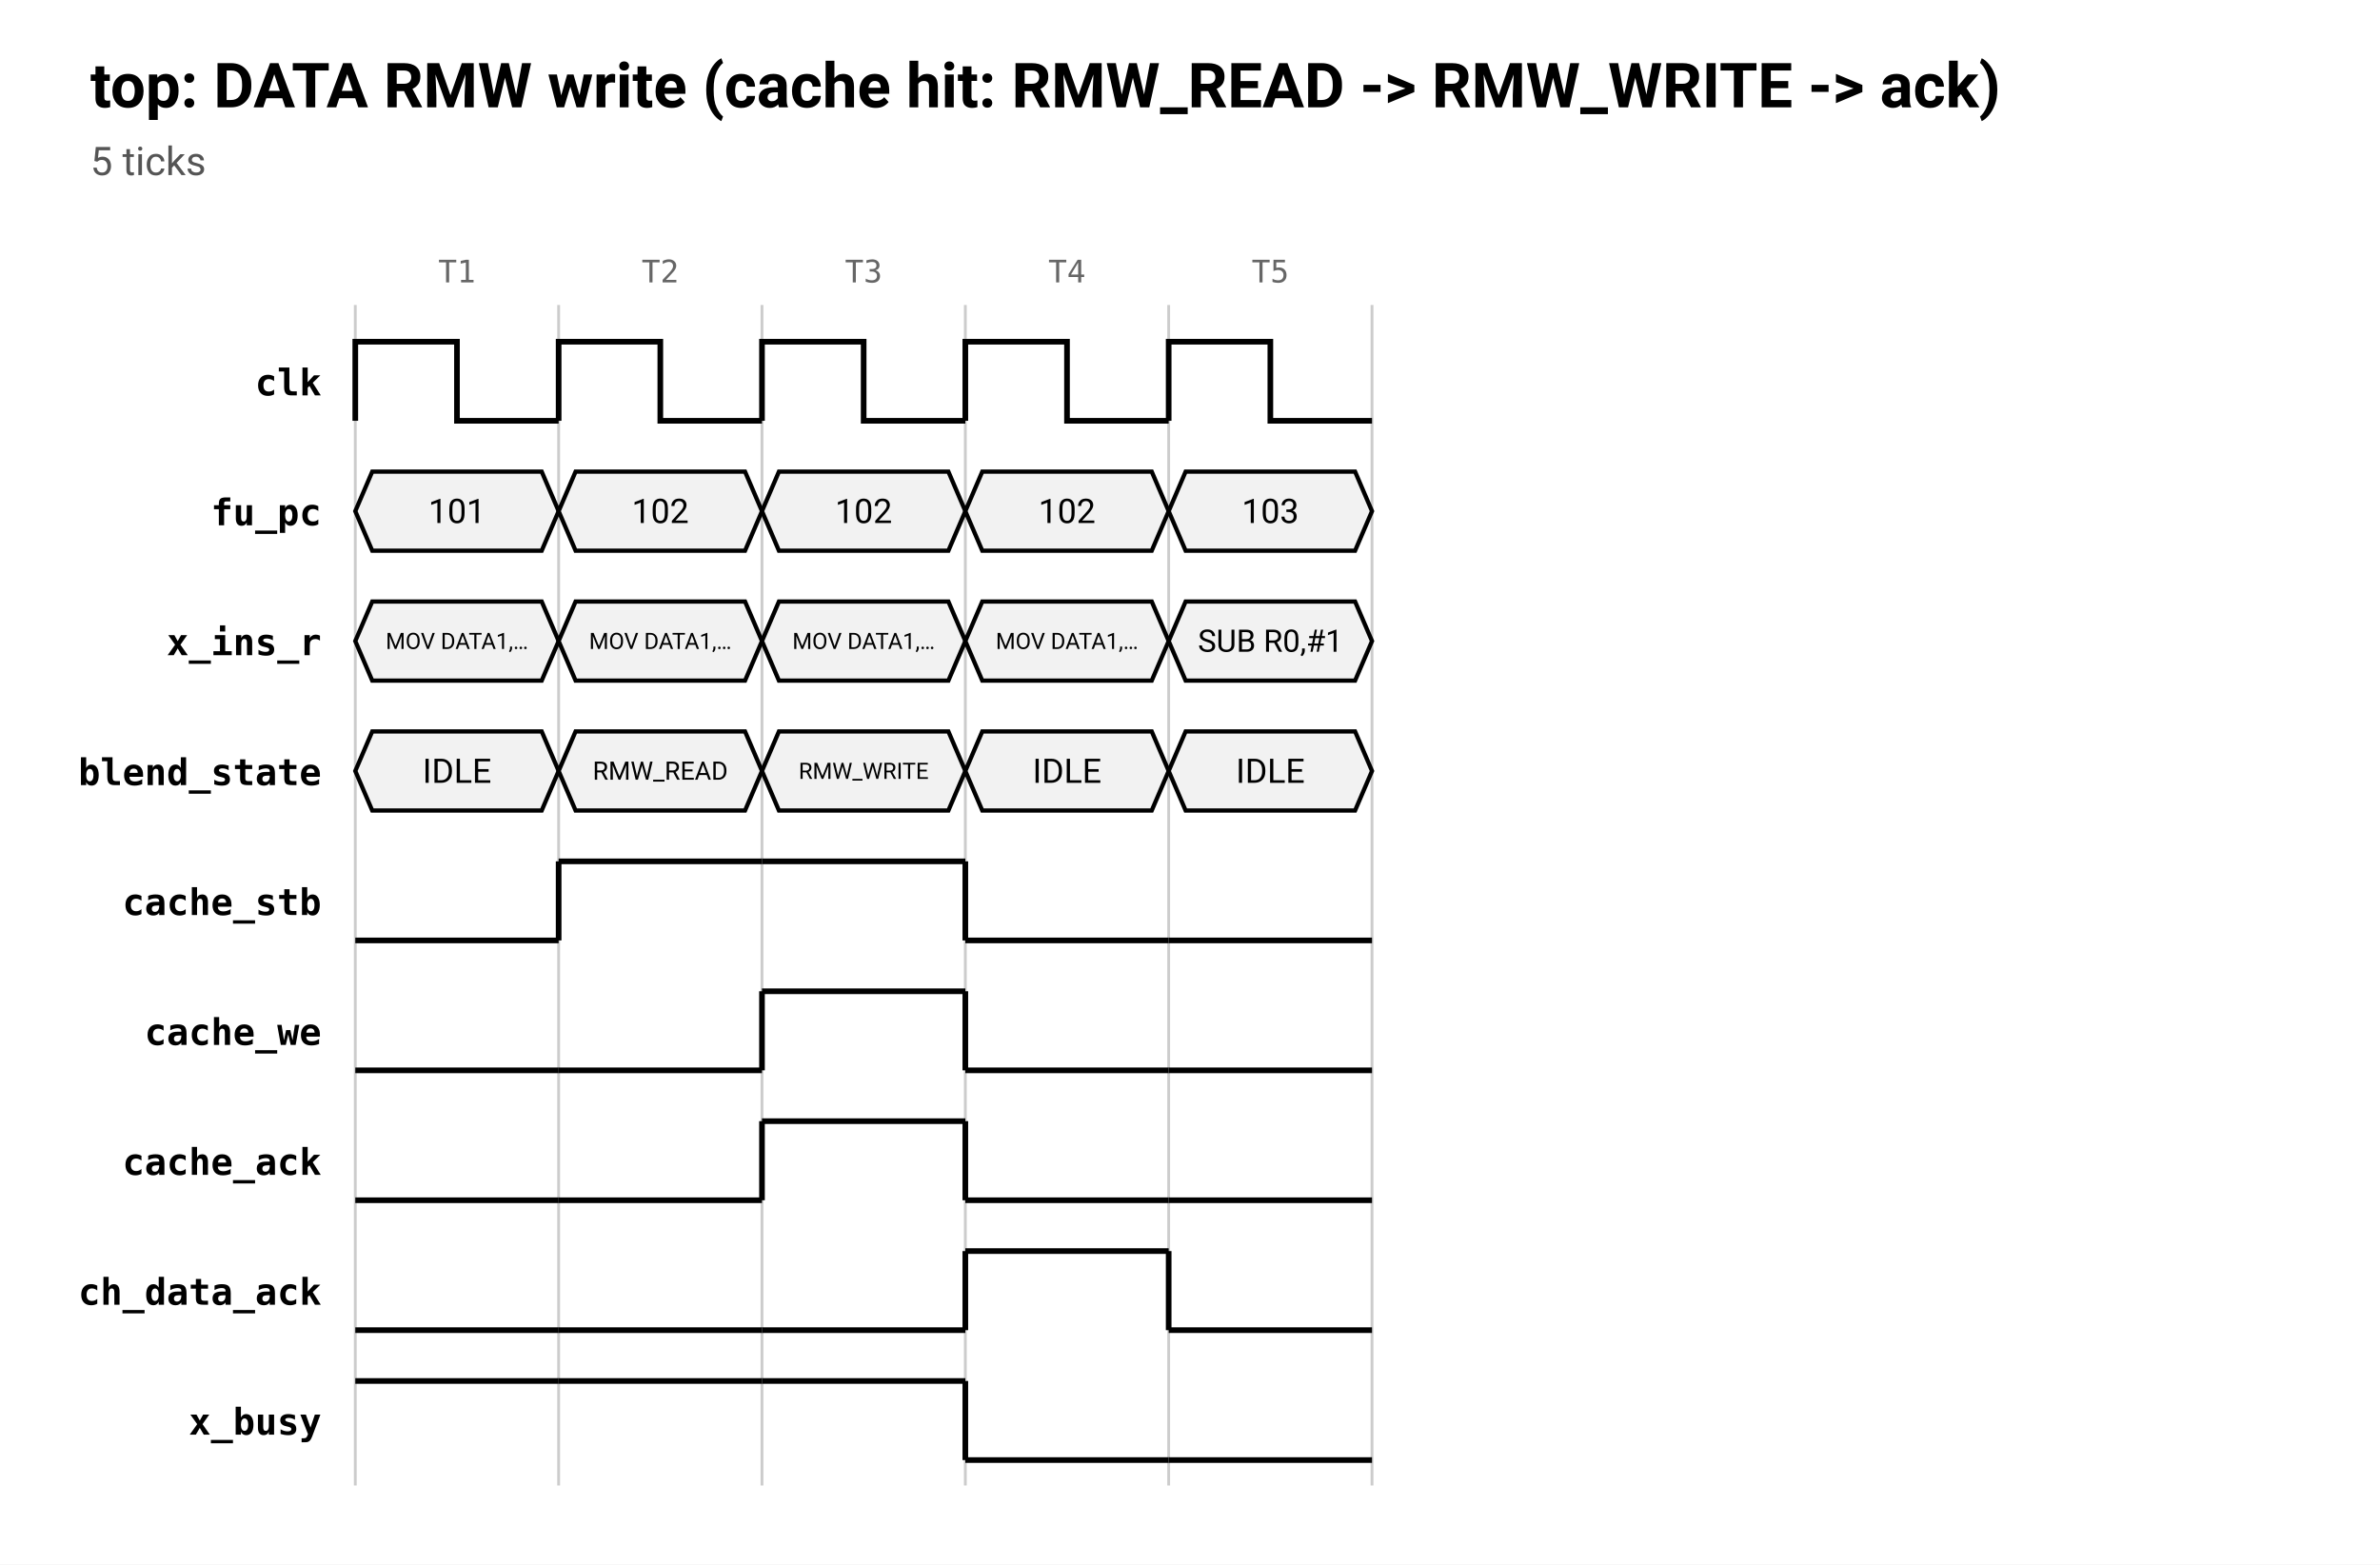
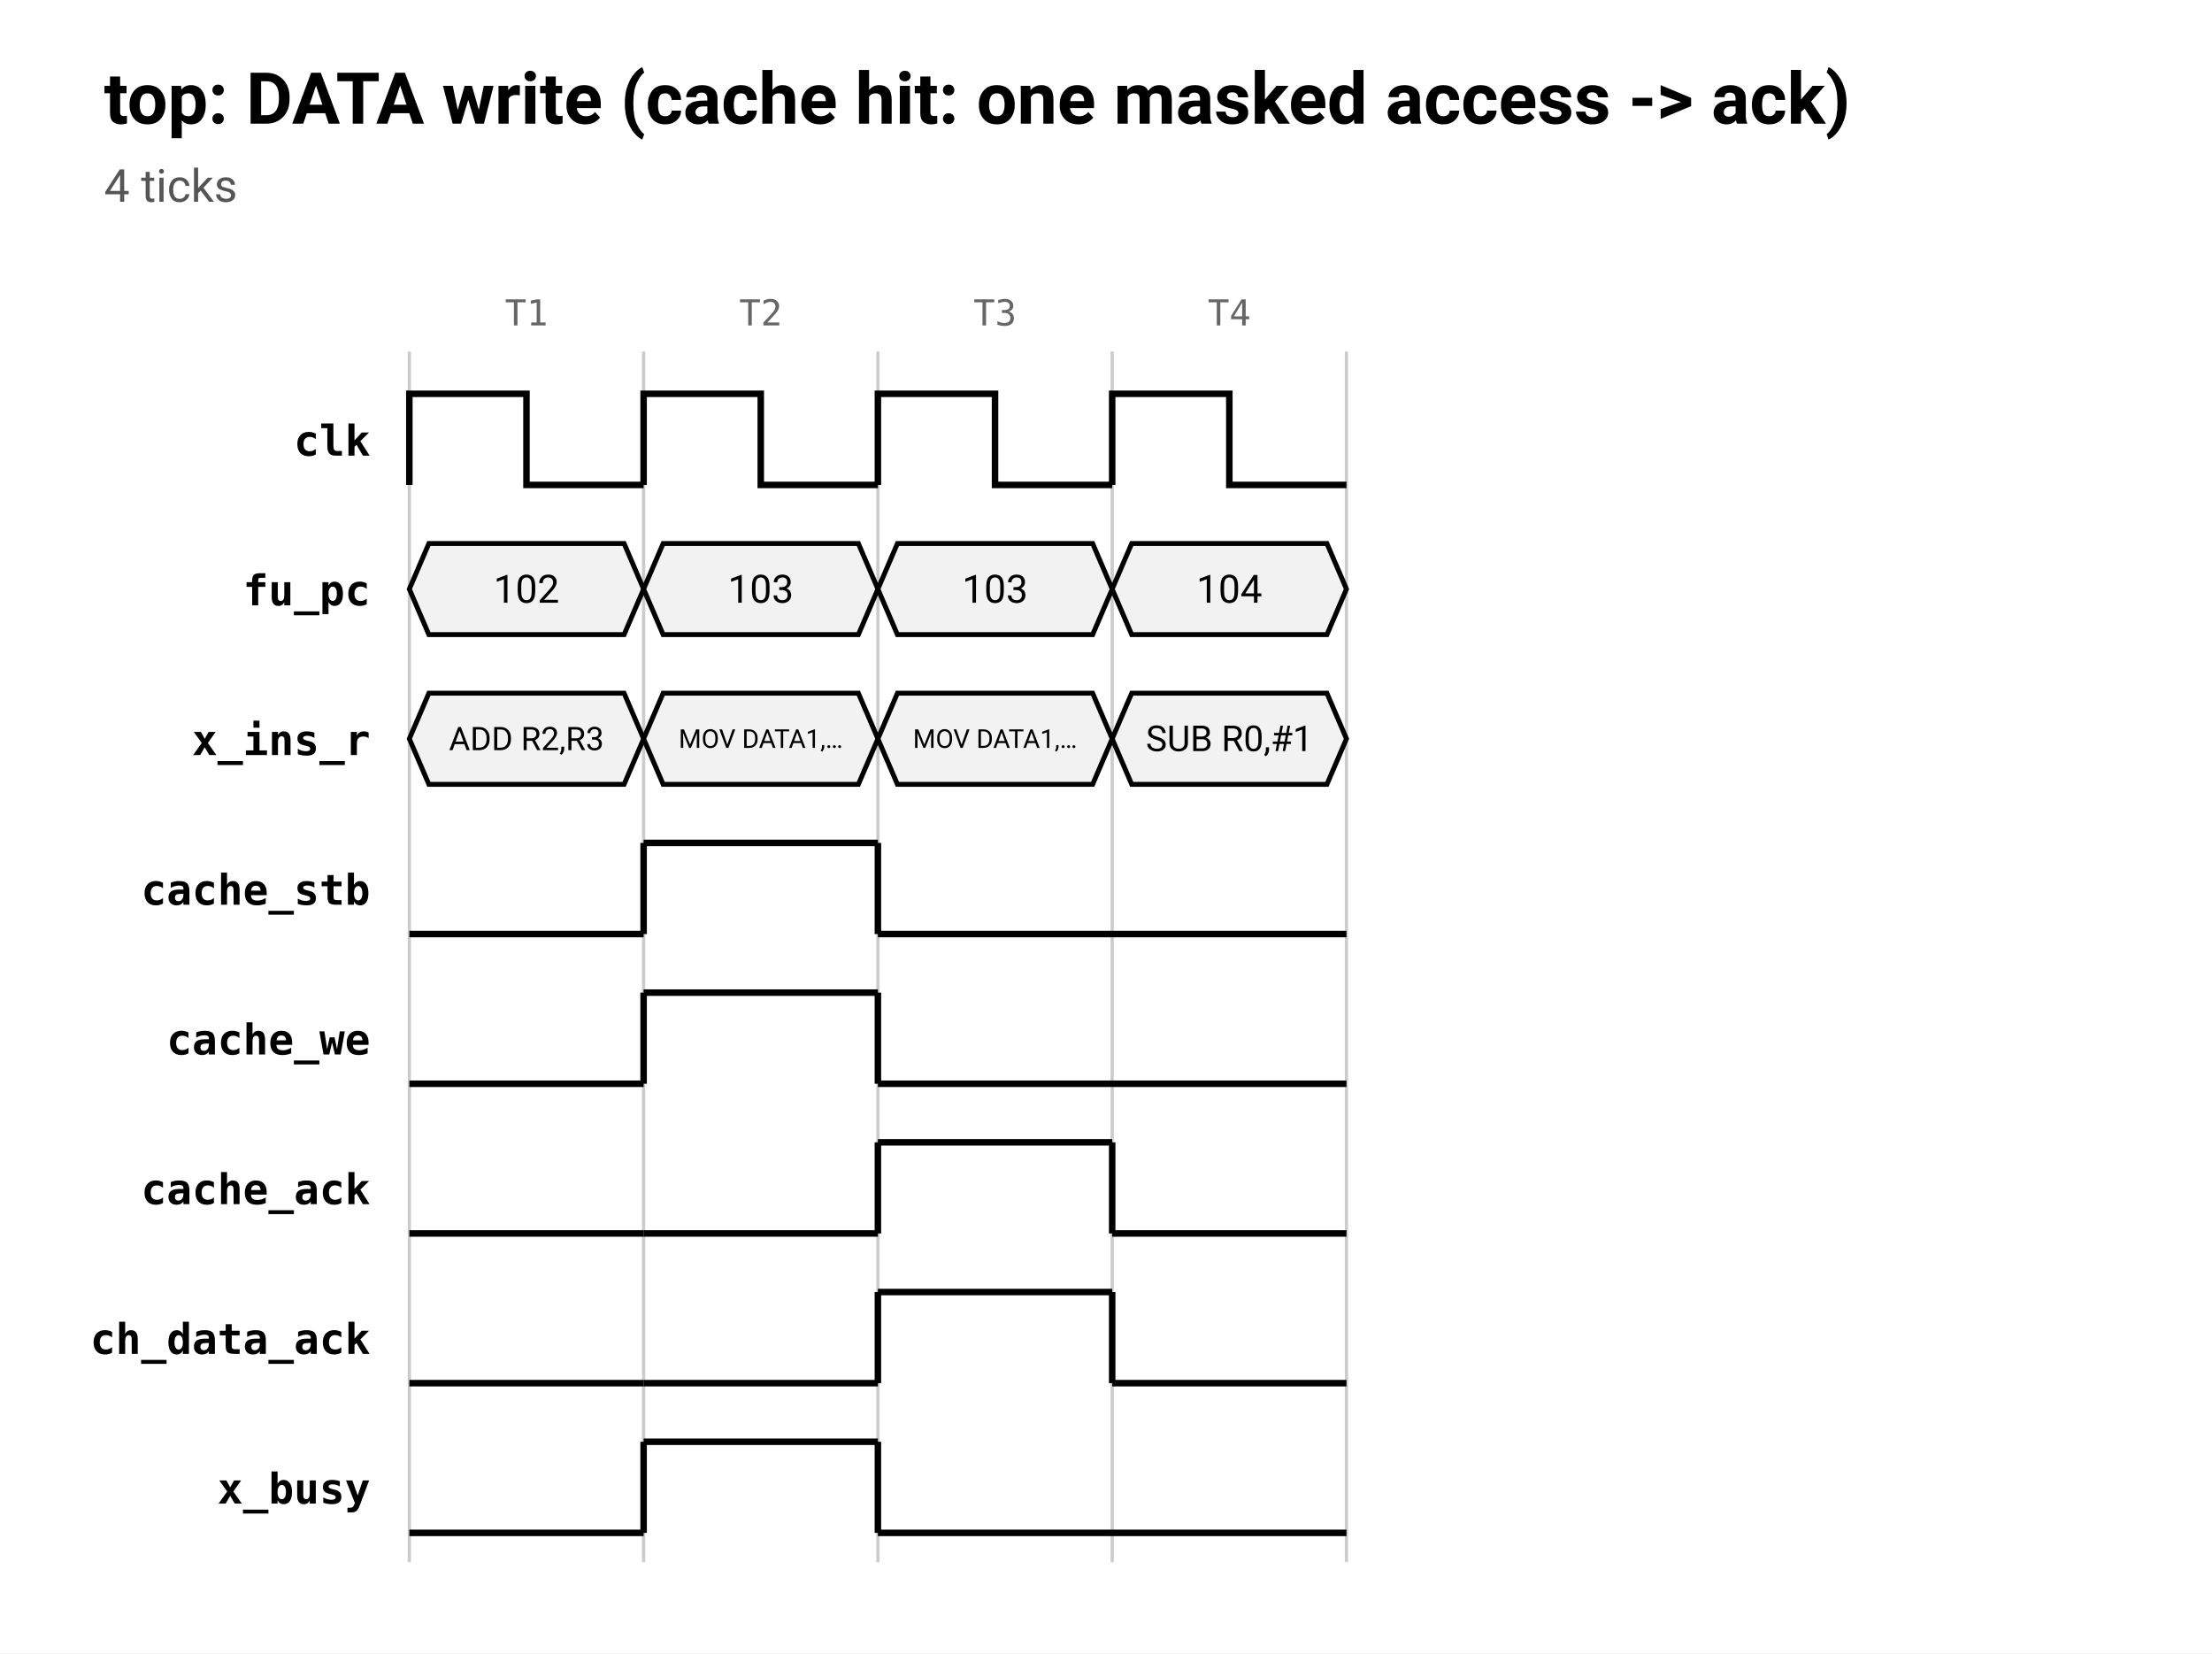
- <svg xmlns="http://www.w3.org/2000/svg" width="842.7" height="554" viewBox="0 0 842.7 554">
+ <svg xmlns="http://www.w3.org/2000/svg" width="679.8" height="508" viewBox="0 0 679.8 508">
  <defs>
    <pattern id="hatch" width="6" height="6" patternUnits="userSpaceOnUse" patternTransform="rotate(45)">
      <rect width="6" height="6" fill="#FFFFFF" />
      <line x1="0" y1="0" x2="0" y2="6" stroke="#B0B0B0" stroke-width="2" />
    </pattern>
    <pattern id="xpat" width="8" height="8" patternUnits="userSpaceOnUse">
      <rect width="8" height="8" fill="#FFFFFF" />
      <path d="M0 0L8 8M8 0L0 8" stroke="#C07070" stroke-width="1" />
    </pattern>
    <marker id="arr" viewBox="0 0 10 10" refX="9" refY="5" markerWidth="8" markerHeight="8" orient="auto">
      <path d="M0 0L10 5L0 10z" fill="#000000" />
    </marker>
  </defs>
  <style>text{font-family:-apple-system,BlinkMacSystemFont,"Segoe UI",Roboto,Helvetica,Arial,sans-serif}.m{font-family:ui-monospace,Menlo,Consolas,"DejaVu Sans Mono",monospace}</style>
-   <rect width="842.7" height="554" fill="#FFFFFF" />
-   <text x="32" y="38" font-size="22" font-weight="700" fill="#000000">top: DATA RMW write (cache hit: RMW_READ -&gt; RMW_WRITE -&gt; ack)</text>
-   <text x="32" y="62" font-size="14" fill="#555555">5 ticks</text>
-   <line x1="125.8" y1="108" x2="125.8" y2="526" stroke="#CCCCCC" stroke-width="1" />
+   <rect width="679.8" height="508" fill="#FFFFFF" />
+   <text x="32" y="38" font-size="22" font-weight="700" fill="#000000">top: DATA write (cache hit: one masked access -&gt; ack)</text>
+   <text x="32" y="62" font-size="14" fill="#555555">4 ticks</text>
+   <line x1="125.8" y1="108" x2="125.8" y2="480" stroke="#CCCCCC" stroke-width="1" />
  <text x="161.8" y="100" font-size="11" text-anchor="middle" fill="#666666" class="m">T1</text>
-   <line x1="197.8" y1="108" x2="197.8" y2="526" stroke="#CCCCCC" stroke-width="1" />
+   <line x1="197.8" y1="108" x2="197.8" y2="480" stroke="#CCCCCC" stroke-width="1" />
  <text x="233.8" y="100" font-size="11" text-anchor="middle" fill="#666666" class="m">T2</text>
-   <line x1="269.8" y1="108" x2="269.8" y2="526" stroke="#CCCCCC" stroke-width="1" />
+   <line x1="269.8" y1="108" x2="269.8" y2="480" stroke="#CCCCCC" stroke-width="1" />
  <text x="305.8" y="100" font-size="11" text-anchor="middle" fill="#666666" class="m">T3</text>
-   <line x1="341.8" y1="108" x2="341.8" y2="526" stroke="#CCCCCC" stroke-width="1" />
+   <line x1="341.8" y1="108" x2="341.8" y2="480" stroke="#CCCCCC" stroke-width="1" />
  <text x="377.8" y="100" font-size="11" text-anchor="middle" fill="#666666" class="m">T4</text>
-   <line x1="413.8" y1="108" x2="413.8" y2="526" stroke="#CCCCCC" stroke-width="1" />
-   <text x="449.8" y="100" font-size="11" text-anchor="middle" fill="#666666" class="m">T5</text>
-   <line x1="485.8" y1="108" x2="485.8" y2="526" stroke="#CCCCCC" stroke-width="1" />
+   <line x1="413.8" y1="108" x2="413.8" y2="480" stroke="#CCCCCC" stroke-width="1" />
  <text x="113.8" y="140" font-size="13" text-anchor="end" fill="#000000" font-weight="700" class="m">clk</text>
-   <path d="M125.8 149 L125.8 121 L161.8 121 L161.8 149 L197.8 149 M197.8 149 L197.8 121 L233.8 121 L233.8 149 L269.8 149 M269.8 149 L269.8 121 L305.8 121 L305.8 149 L341.8 149 M341.8 149 L341.8 121 L377.8 121 L377.8 149 L413.8 149 M413.8 149 L413.8 121 L449.8 121 L449.8 149 L485.8 149" fill="none" stroke="#000000" stroke-width="2" />
+   <path d="M125.8 149 L125.8 121 L161.8 121 L161.8 149 L197.8 149 M197.8 149 L197.8 121 L233.8 121 L233.8 149 L269.8 149 M269.8 149 L269.8 121 L305.8 121 L305.8 149 L341.8 149 M341.8 149 L341.8 121 L377.8 121 L377.8 149 L413.8 149" fill="none" stroke="#000000" stroke-width="2" />
  <text x="113.8" y="186" font-size="13" text-anchor="end" fill="#000000" font-weight="700" class="m">fu_pc</text>
  <polygon points="131.8,167 191.8,167 197.8,181 191.8,195 131.8,195 125.8,181" fill="#F2F2F2" stroke="#000000" stroke-width="1.5" />
-   <text x="161.8" y="185.2" font-size="12" text-anchor="middle" fill="#000000">101</text>
+   <text x="161.8" y="185.2" font-size="12" text-anchor="middle" fill="#000000">102</text>
  <polygon points="203.8,167 263.8,167 269.8,181 263.8,195 203.8,195 197.8,181" fill="#F2F2F2" stroke="#000000" stroke-width="1.5" />
-   <text x="233.8" y="185.2" font-size="12" text-anchor="middle" fill="#000000">102</text>
+   <text x="233.8" y="185.2" font-size="12" text-anchor="middle" fill="#000000">103</text>
  <polygon points="275.8,167 335.8,167 341.8,181 335.8,195 275.8,195 269.8,181" fill="#F2F2F2" stroke="#000000" stroke-width="1.5" />
-   <text x="305.8" y="185.2" font-size="12" text-anchor="middle" fill="#000000">102</text>
+   <text x="305.8" y="185.2" font-size="12" text-anchor="middle" fill="#000000">103</text>
  <polygon points="347.8,167 407.8,167 413.8,181 407.8,195 347.8,195 341.8,181" fill="#F2F2F2" stroke="#000000" stroke-width="1.5" />
-   <text x="377.8" y="185.2" font-size="12" text-anchor="middle" fill="#000000">102</text>
-   <polygon points="419.8,167 479.8,167 485.8,181 479.8,195 419.8,195 413.8,181" fill="#F2F2F2" stroke="#000000" stroke-width="1.5" />
-   <text x="449.8" y="185.2" font-size="12" text-anchor="middle" fill="#000000">103</text>
+   <text x="377.8" y="185.2" font-size="12" text-anchor="middle" fill="#000000">104</text>
  <text x="113.8" y="232" font-size="13" text-anchor="end" fill="#000000" font-weight="700" class="m">x_ins_r</text>
  <polygon points="131.8,213 191.8,213 197.8,227 191.8,241 131.8,241 125.8,227" fill="#F2F2F2" stroke="#000000" stroke-width="1.5" />
-   <text x="161.8" y="229.8" font-size="8" text-anchor="middle" fill="#000000">MOV DATA1,…</text>
+   <text x="161.8" y="230.5" font-size="10" text-anchor="middle" fill="#000000">ADD R2,R3</text>
  <polygon points="203.8,213 263.8,213 269.8,227 263.8,241 203.8,241 197.8,227" fill="#F2F2F2" stroke="#000000" stroke-width="1.5" />
  <text x="233.8" y="229.8" font-size="8" text-anchor="middle" fill="#000000">MOV DATA1,…</text>
  <polygon points="275.8,213 335.8,213 341.8,227 335.8,241 275.8,241 269.8,227" fill="#F2F2F2" stroke="#000000" stroke-width="1.5" />
  <text x="305.8" y="229.8" font-size="8" text-anchor="middle" fill="#000000">MOV DATA1,…</text>
  <polygon points="347.8,213 407.8,213 413.8,227 407.8,241 347.8,241 341.8,227" fill="#F2F2F2" stroke="#000000" stroke-width="1.5" />
-   <text x="377.8" y="229.8" font-size="8" text-anchor="middle" fill="#000000">MOV DATA1,…</text>
-   <polygon points="419.8,213 479.8,213 485.8,227 479.8,241 419.8,241 413.8,227" fill="#F2F2F2" stroke="#000000" stroke-width="1.5" />
-   <text x="449.8" y="230.8" font-size="11" text-anchor="middle" fill="#000000">SUB R0,#1</text>
-   <text x="113.8" y="278" font-size="13" text-anchor="end" fill="#000000" font-weight="700" class="m">blend_state</text>
-   <polygon points="131.8,259 191.8,259 197.8,273 191.8,287 131.8,287 125.8,273" fill="#F2F2F2" stroke="#000000" stroke-width="1.5" />
-   <text x="161.8" y="277.2" font-size="12" text-anchor="middle" fill="#000000">IDLE</text>
-   <polygon points="203.8,259 263.8,259 269.8,273 263.8,287 203.8,287 197.8,273" fill="#F2F2F2" stroke="#000000" stroke-width="1.5" />
-   <text x="233.8" y="276.1" font-size="9" text-anchor="middle" fill="#000000">RMW_READ</text>
-   <polygon points="275.8,259 335.8,259 341.8,273 335.8,287 275.8,287 269.8,273" fill="#F2F2F2" stroke="#000000" stroke-width="1.5" />
-   <text x="305.8" y="275.8" font-size="8" text-anchor="middle" fill="#000000">RMW_WRITE</text>
-   <polygon points="347.8,259 407.8,259 413.8,273 407.8,287 347.8,287 341.8,273" fill="#F2F2F2" stroke="#000000" stroke-width="1.5" />
-   <text x="377.8" y="277.2" font-size="12" text-anchor="middle" fill="#000000">IDLE</text>
-   <polygon points="419.8,259 479.8,259 485.8,273 479.8,287 419.8,287 413.8,273" fill="#F2F2F2" stroke="#000000" stroke-width="1.5" />
-   <text x="449.8" y="277.2" font-size="12" text-anchor="middle" fill="#000000">IDLE</text>
-   <text x="113.8" y="324" font-size="13" text-anchor="end" fill="#000000" font-weight="700" class="m">cache_stb</text>
+   <text x="377.8" y="230.8" font-size="11" text-anchor="middle" fill="#000000">SUB R0,#1</text>
+   <text x="113.8" y="278" font-size="13" text-anchor="end" fill="#000000" font-weight="700" class="m">cache_stb</text>
+   <line x1="125.8" y1="287" x2="197.8" y2="287" stroke="#000000" stroke-width="2" />
+   <line x1="197.8" y1="259" x2="269.8" y2="259" stroke="#000000" stroke-width="2" />
+   <line x1="197.8" y1="259" x2="197.8" y2="287" stroke="#000000" stroke-width="2" />
+   <line x1="269.8" y1="287" x2="341.8" y2="287" stroke="#000000" stroke-width="2" />
+   <line x1="269.8" y1="259" x2="269.8" y2="287" stroke="#000000" stroke-width="2" />
+   <line x1="341.8" y1="287" x2="413.8" y2="287" stroke="#000000" stroke-width="2" />
+   <text x="113.8" y="324" font-size="13" text-anchor="end" fill="#000000" font-weight="700" class="m">cache_we</text>
  <line x1="125.8" y1="333" x2="197.8" y2="333" stroke="#000000" stroke-width="2" />
  <line x1="197.8" y1="305" x2="269.8" y2="305" stroke="#000000" stroke-width="2" />
  <line x1="197.8" y1="305" x2="197.8" y2="333" stroke="#000000" stroke-width="2" />
-   <line x1="269.8" y1="305" x2="341.8" y2="305" stroke="#000000" stroke-width="2" />
+   <line x1="269.8" y1="333" x2="341.8" y2="333" stroke="#000000" stroke-width="2" />
+   <line x1="269.8" y1="305" x2="269.8" y2="333" stroke="#000000" stroke-width="2" />
  <line x1="341.8" y1="333" x2="413.8" y2="333" stroke="#000000" stroke-width="2" />
-   <line x1="341.8" y1="305" x2="341.8" y2="333" stroke="#000000" stroke-width="2" />
-   <line x1="413.8" y1="333" x2="485.8" y2="333" stroke="#000000" stroke-width="2" />
-   <text x="113.8" y="370" font-size="13" text-anchor="end" fill="#000000" font-weight="700" class="m">cache_we</text>
+   <text x="113.8" y="370" font-size="13" text-anchor="end" fill="#000000" font-weight="700" class="m">cache_ack</text>
  <line x1="125.8" y1="379" x2="197.8" y2="379" stroke="#000000" stroke-width="2" />
  <line x1="197.8" y1="379" x2="269.8" y2="379" stroke="#000000" stroke-width="2" />
  <line x1="269.8" y1="351" x2="341.8" y2="351" stroke="#000000" stroke-width="2" />
  <line x1="269.8" y1="351" x2="269.8" y2="379" stroke="#000000" stroke-width="2" />
  <line x1="341.8" y1="379" x2="413.8" y2="379" stroke="#000000" stroke-width="2" />
  <line x1="341.8" y1="351" x2="341.8" y2="379" stroke="#000000" stroke-width="2" />
-   <line x1="413.8" y1="379" x2="485.8" y2="379" stroke="#000000" stroke-width="2" />
-   <text x="113.8" y="416" font-size="13" text-anchor="end" fill="#000000" font-weight="700" class="m">cache_ack</text>
+   <text x="113.8" y="416" font-size="13" text-anchor="end" fill="#000000" font-weight="700" class="m">ch_data_ack</text>
  <line x1="125.8" y1="425" x2="197.8" y2="425" stroke="#000000" stroke-width="2" />
  <line x1="197.8" y1="425" x2="269.8" y2="425" stroke="#000000" stroke-width="2" />
  <line x1="269.8" y1="397" x2="341.8" y2="397" stroke="#000000" stroke-width="2" />
  <line x1="269.8" y1="397" x2="269.8" y2="425" stroke="#000000" stroke-width="2" />
  <line x1="341.8" y1="425" x2="413.8" y2="425" stroke="#000000" stroke-width="2" />
  <line x1="341.8" y1="397" x2="341.8" y2="425" stroke="#000000" stroke-width="2" />
-   <line x1="413.8" y1="425" x2="485.8" y2="425" stroke="#000000" stroke-width="2" />
-   <text x="113.8" y="462" font-size="13" text-anchor="end" fill="#000000" font-weight="700" class="m">ch_data_ack</text>
+   <text x="113.8" y="462" font-size="13" text-anchor="end" fill="#000000" font-weight="700" class="m">x_busy</text>
  <line x1="125.8" y1="471" x2="197.8" y2="471" stroke="#000000" stroke-width="2" />
-   <line x1="197.8" y1="471" x2="269.8" y2="471" stroke="#000000" stroke-width="2" />
+   <line x1="197.8" y1="443" x2="269.8" y2="443" stroke="#000000" stroke-width="2" />
+   <line x1="197.8" y1="443" x2="197.8" y2="471" stroke="#000000" stroke-width="2" />
  <line x1="269.8" y1="471" x2="341.8" y2="471" stroke="#000000" stroke-width="2" />
-   <line x1="341.8" y1="443" x2="413.8" y2="443" stroke="#000000" stroke-width="2" />
-   <line x1="341.8" y1="443" x2="341.8" y2="471" stroke="#000000" stroke-width="2" />
-   <line x1="413.8" y1="471" x2="485.8" y2="471" stroke="#000000" stroke-width="2" />
-   <line x1="413.8" y1="443" x2="413.8" y2="471" stroke="#000000" stroke-width="2" />
-   <text x="113.8" y="508" font-size="13" text-anchor="end" fill="#000000" font-weight="700" class="m">x_busy</text>
-   <line x1="125.8" y1="489" x2="197.8" y2="489" stroke="#000000" stroke-width="2" />
-   <line x1="197.8" y1="489" x2="269.8" y2="489" stroke="#000000" stroke-width="2" />
-   <line x1="269.8" y1="489" x2="341.8" y2="489" stroke="#000000" stroke-width="2" />
-   <line x1="341.8" y1="517" x2="413.8" y2="517" stroke="#000000" stroke-width="2" />
-   <line x1="341.8" y1="489" x2="341.8" y2="517" stroke="#000000" stroke-width="2" />
-   <line x1="413.8" y1="517" x2="485.8" y2="517" stroke="#000000" stroke-width="2" />
+   <line x1="269.8" y1="443" x2="269.8" y2="471" stroke="#000000" stroke-width="2" />
+   <line x1="341.8" y1="471" x2="413.8" y2="471" stroke="#000000" stroke-width="2" />
</svg>
